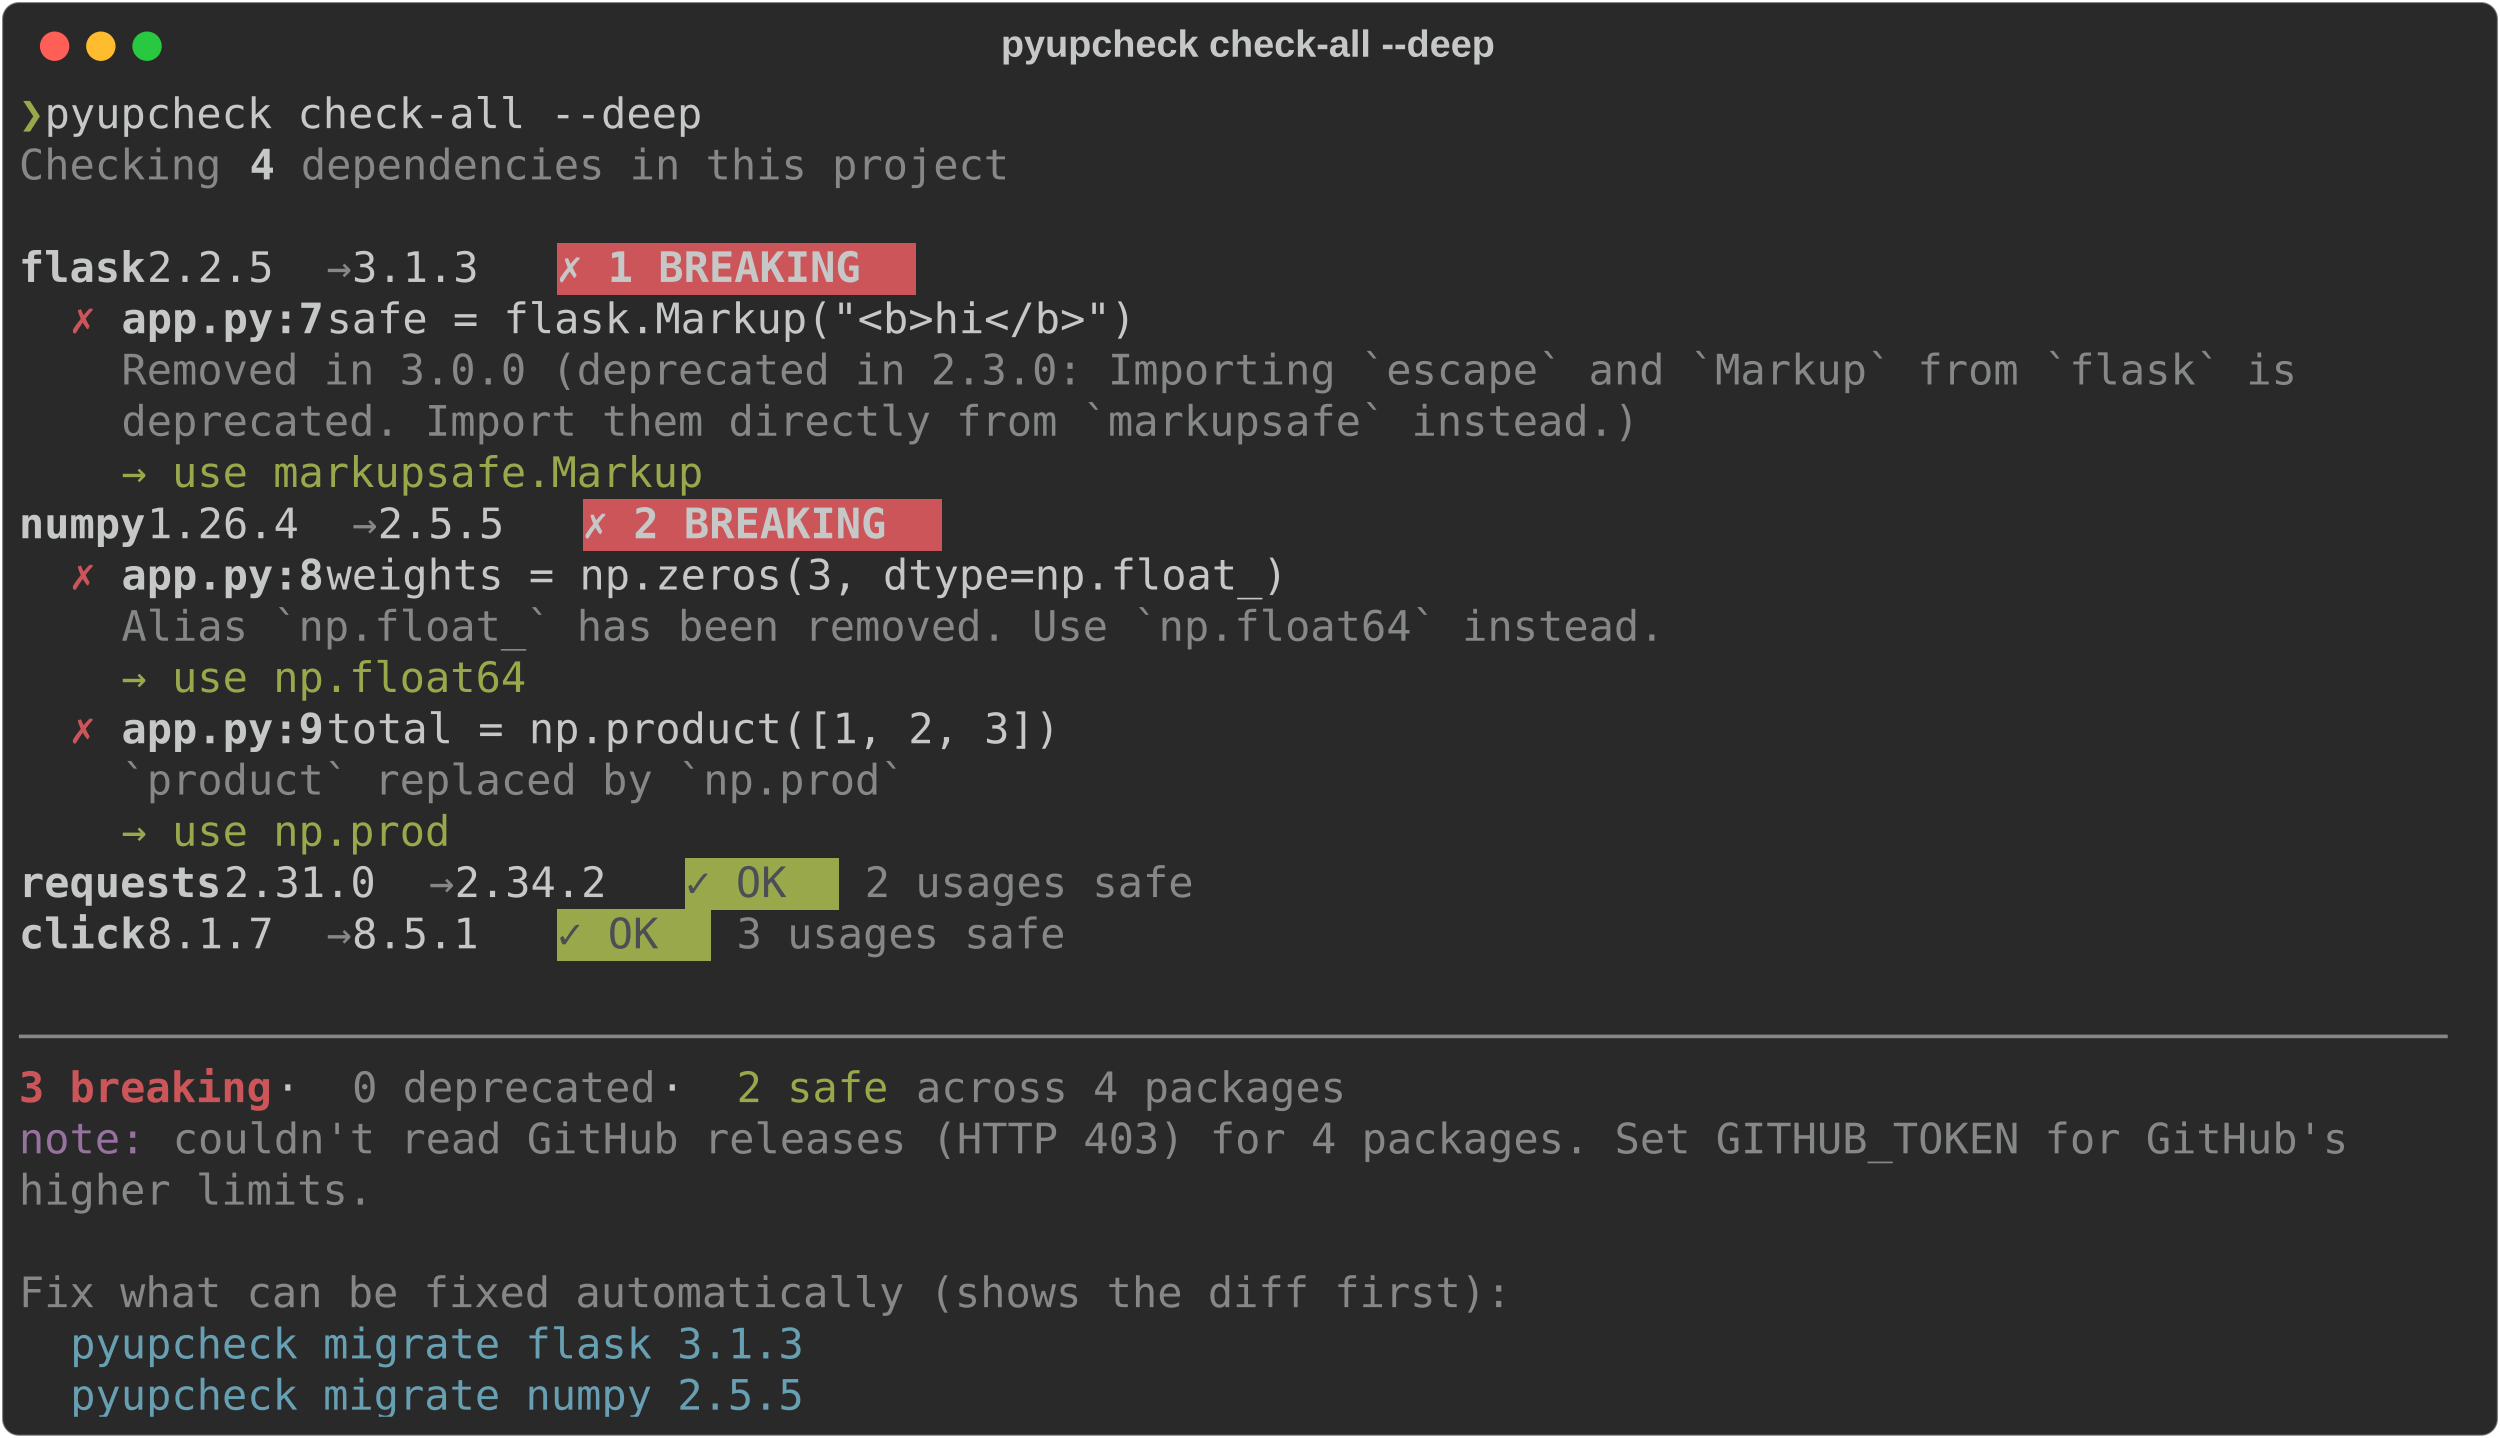
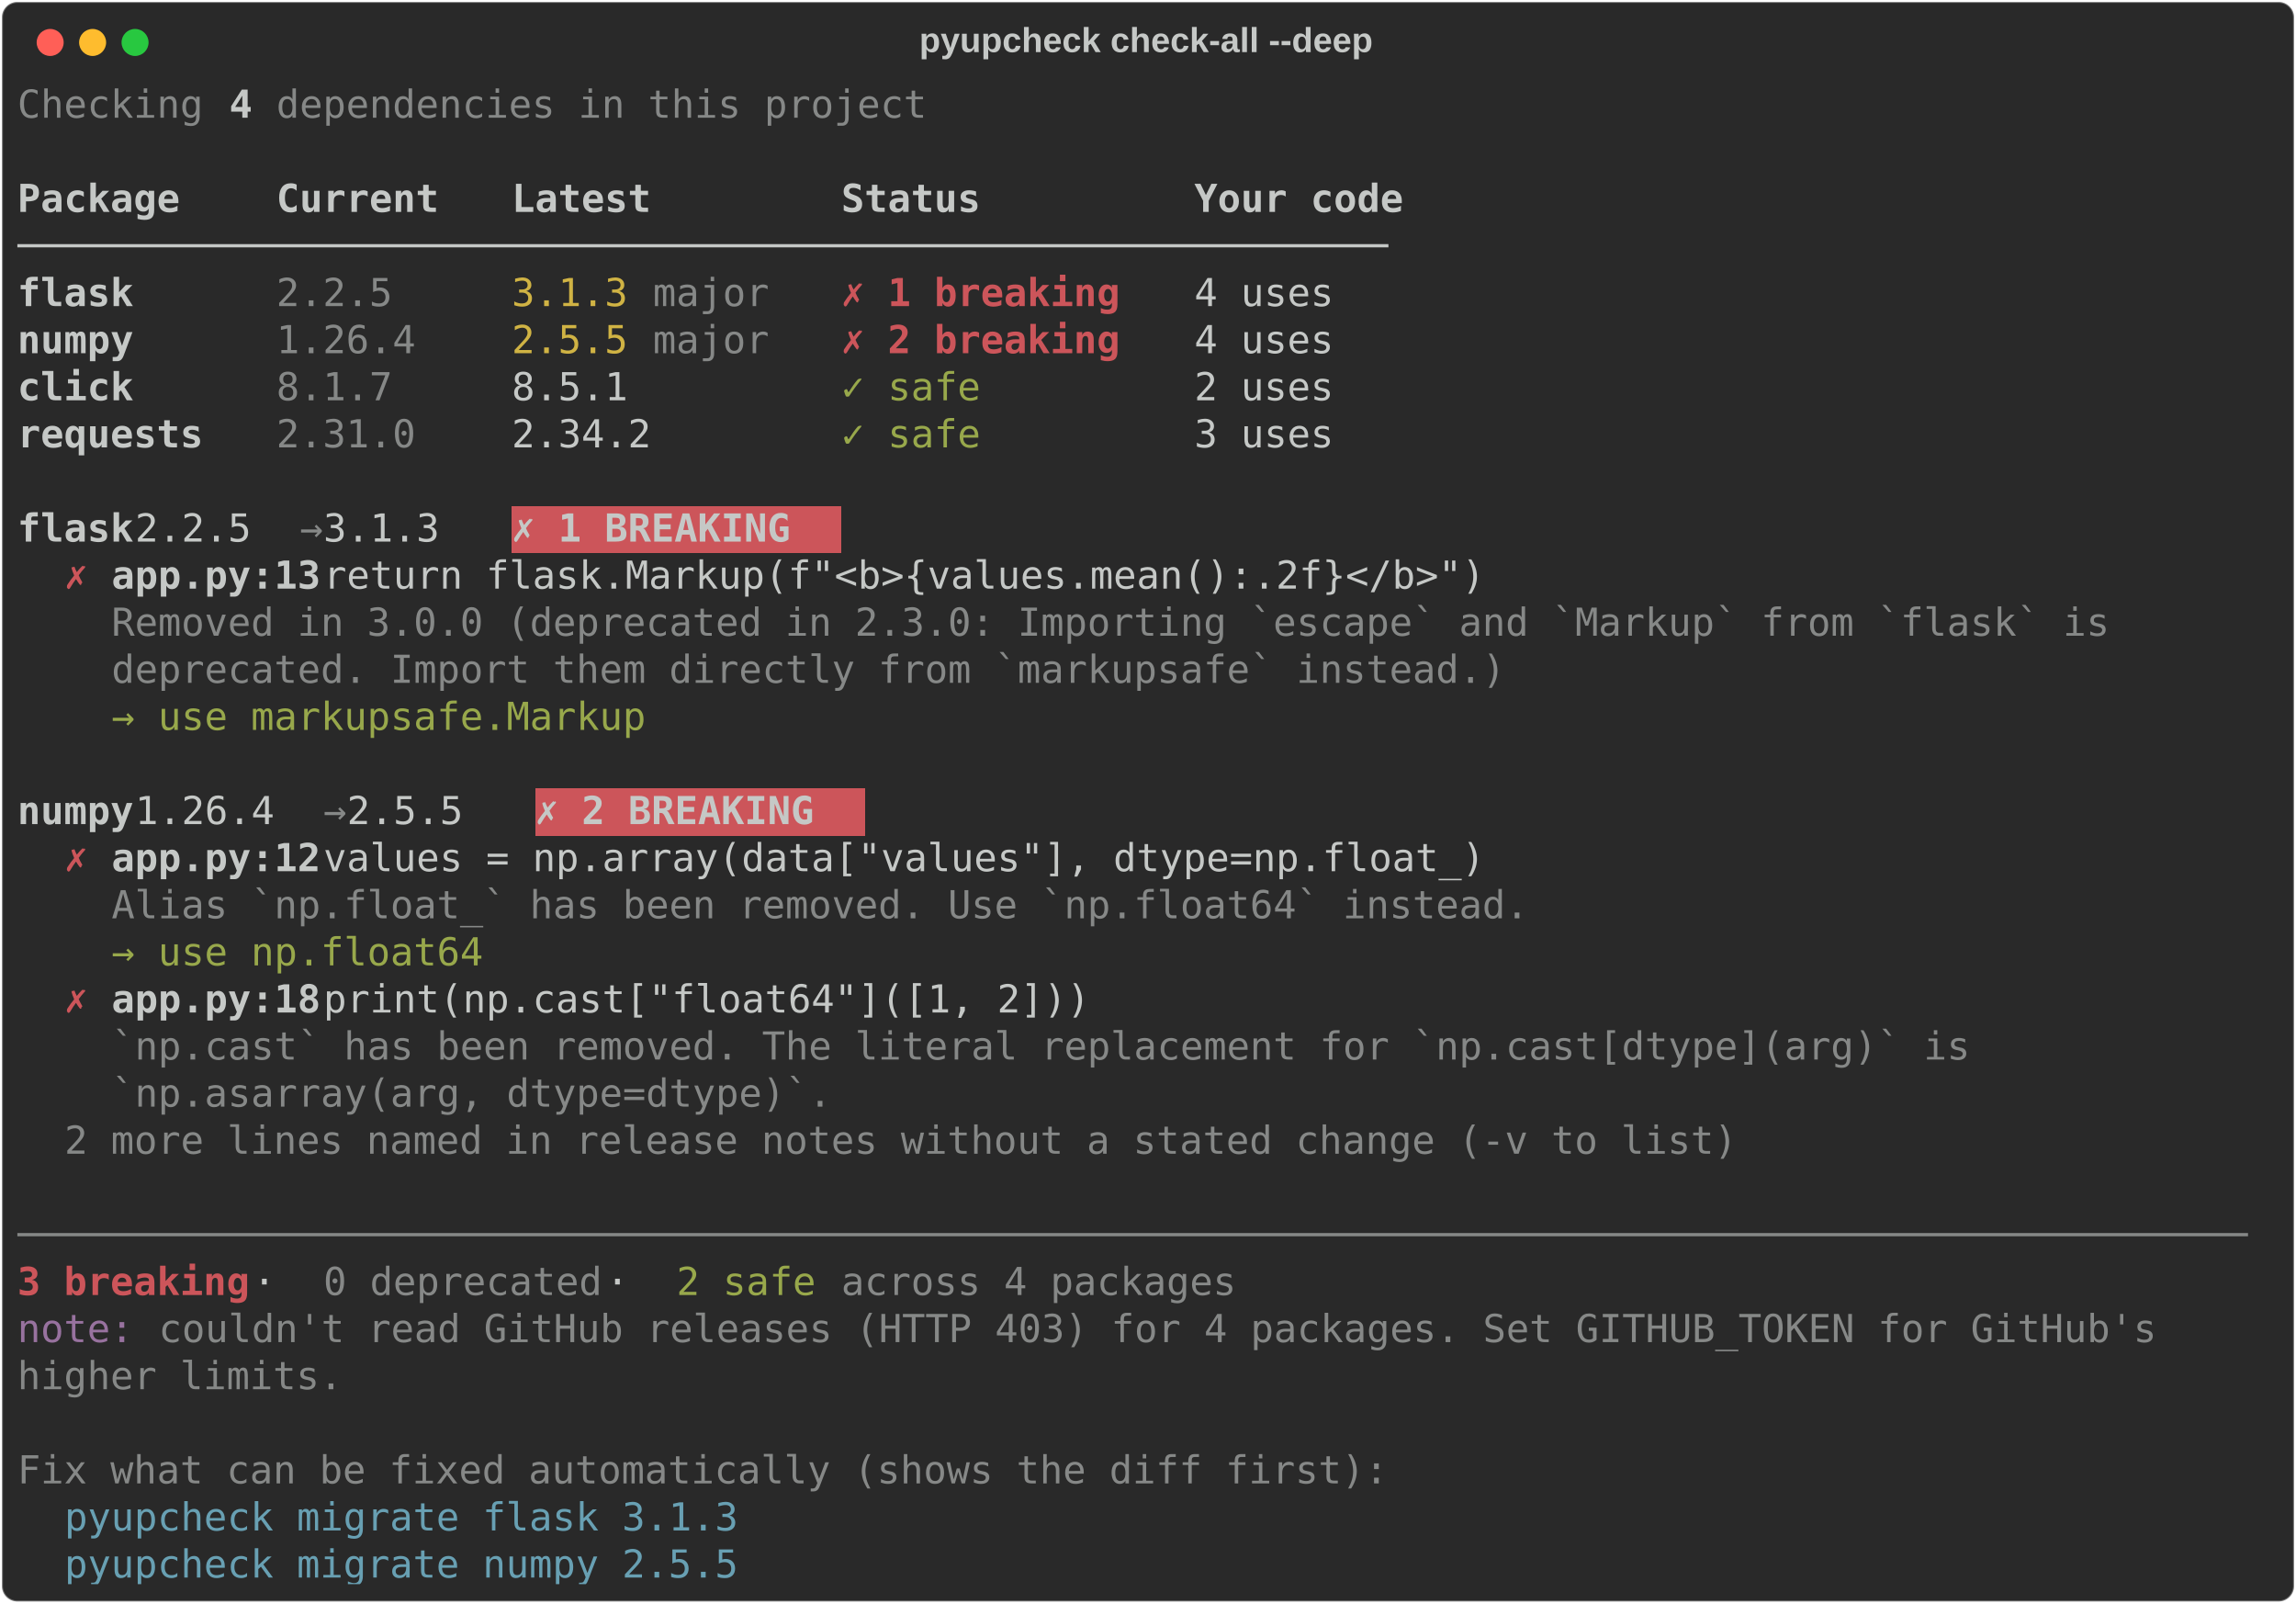
- <svg xmlns="http://www.w3.org/2000/svg" class="rich-terminal" viewBox="0 0 1190 684.4">
+ <svg xmlns="http://www.w3.org/2000/svg" class="rich-terminal" viewBox="0 0 1190 830.8">
  <style>

    @font-face {
        font-family: "Fira Code";
        src: local("FiraCode-Regular"),
                url("https://cdnjs.cloudflare.com/ajax/libs/firacode/6.2.0/woff2/FiraCode-Regular.woff2") format("woff2"),
                url("https://cdnjs.cloudflare.com/ajax/libs/firacode/6.2.0/woff/FiraCode-Regular.woff") format("woff");
        font-style: normal;
        font-weight: 400;
    }
    @font-face {
        font-family: "Fira Code";
        src: local("FiraCode-Bold"),
                url("https://cdnjs.cloudflare.com/ajax/libs/firacode/6.2.0/woff2/FiraCode-Bold.woff2") format("woff2"),
                url("https://cdnjs.cloudflare.com/ajax/libs/firacode/6.2.0/woff/FiraCode-Bold.woff") format("woff");
        font-style: bold;
        font-weight: 700;
    }

-     .terminal-2400002451-matrix {
+     .terminal-2329905098-matrix {
        font-family: Fira Code, monospace;
        font-size: 20px;
        line-height: 24.4px;
        font-variant-east-asian: full-width;
    }

-     .terminal-2400002451-title {
+     .terminal-2329905098-title {
        font-size: 18px;
        font-weight: bold;
        font-family: arial;
    }

-     .terminal-2400002451-r1 { fill: #98a84b }
- .terminal-2400002451-r2 { fill: #c5c8c6 }
- .terminal-2400002451-r3 { fill: #868887 }
- .terminal-2400002451-r4 { fill: #c5c8c6;font-weight: bold }
- .terminal-2400002451-r5 { fill: #cc555a }
- .terminal-2400002451-r6 { fill: #4b4e55 }
- .terminal-2400002451-r7 { fill: #cc555a;font-weight: bold }
- .terminal-2400002451-r8 { fill: #98729f }
- .terminal-2400002451-r9 { fill: #68a0b3 }
+     .terminal-2329905098-r1 { fill: #868887 }
+ .terminal-2329905098-r2 { fill: #c5c8c6 }
+ .terminal-2329905098-r3 { fill: #c5c8c6;font-weight: bold }
+ .terminal-2329905098-r4 { fill: #d0b344 }
+ .terminal-2329905098-r5 { fill: #cc555a;font-weight: bold }
+ .terminal-2329905098-r6 { fill: #98a84b }
+ .terminal-2329905098-r7 { fill: #cc555a }
+ .terminal-2329905098-r8 { fill: #98729f }
+ .terminal-2329905098-r9 { fill: #68a0b3 }
    </style>
  <defs>
-     <clipPath id="terminal-2400002451-clip-terminal">
-       <rect x="0" y="0" width="1170.2" height="633.4" />
-     </clipPath>
-     <clipPath id="terminal-2400002451-line-0">
+     <clipPath id="terminal-2329905098-clip-terminal">
+       <rect x="0" y="0" width="1170.2" height="779.8" />
+     </clipPath>
+     <clipPath id="terminal-2329905098-line-0">
      <rect x="0" y="1.5" width="1171.2" height="24.65" />
    </clipPath>
-     <clipPath id="terminal-2400002451-line-1">
+     <clipPath id="terminal-2329905098-line-1">
      <rect x="0" y="25.9" width="1171.2" height="24.65" />
    </clipPath>
-     <clipPath id="terminal-2400002451-line-2">
+     <clipPath id="terminal-2329905098-line-2">
      <rect x="0" y="50.3" width="1171.2" height="24.65" />
    </clipPath>
-     <clipPath id="terminal-2400002451-line-3">
+     <clipPath id="terminal-2329905098-line-3">
      <rect x="0" y="74.7" width="1171.2" height="24.65" />
    </clipPath>
-     <clipPath id="terminal-2400002451-line-4">
+     <clipPath id="terminal-2329905098-line-4">
      <rect x="0" y="99.1" width="1171.2" height="24.65" />
    </clipPath>
-     <clipPath id="terminal-2400002451-line-5">
+     <clipPath id="terminal-2329905098-line-5">
      <rect x="0" y="123.5" width="1171.2" height="24.65" />
    </clipPath>
-     <clipPath id="terminal-2400002451-line-6">
+     <clipPath id="terminal-2329905098-line-6">
      <rect x="0" y="147.9" width="1171.2" height="24.65" />
    </clipPath>
-     <clipPath id="terminal-2400002451-line-7">
+     <clipPath id="terminal-2329905098-line-7">
      <rect x="0" y="172.3" width="1171.2" height="24.65" />
    </clipPath>
-     <clipPath id="terminal-2400002451-line-8">
+     <clipPath id="terminal-2329905098-line-8">
      <rect x="0" y="196.7" width="1171.2" height="24.65" />
    </clipPath>
-     <clipPath id="terminal-2400002451-line-9">
+     <clipPath id="terminal-2329905098-line-9">
      <rect x="0" y="221.1" width="1171.2" height="24.65" />
    </clipPath>
-     <clipPath id="terminal-2400002451-line-10">
+     <clipPath id="terminal-2329905098-line-10">
      <rect x="0" y="245.5" width="1171.2" height="24.65" />
    </clipPath>
-     <clipPath id="terminal-2400002451-line-11">
+     <clipPath id="terminal-2329905098-line-11">
      <rect x="0" y="269.9" width="1171.2" height="24.65" />
    </clipPath>
-     <clipPath id="terminal-2400002451-line-12">
+     <clipPath id="terminal-2329905098-line-12">
      <rect x="0" y="294.3" width="1171.2" height="24.65" />
    </clipPath>
-     <clipPath id="terminal-2400002451-line-13">
+     <clipPath id="terminal-2329905098-line-13">
      <rect x="0" y="318.7" width="1171.2" height="24.65" />
    </clipPath>
-     <clipPath id="terminal-2400002451-line-14">
+     <clipPath id="terminal-2329905098-line-14">
      <rect x="0" y="343.1" width="1171.2" height="24.65" />
    </clipPath>
-     <clipPath id="terminal-2400002451-line-15">
+     <clipPath id="terminal-2329905098-line-15">
      <rect x="0" y="367.5" width="1171.2" height="24.65" />
    </clipPath>
-     <clipPath id="terminal-2400002451-line-16">
+     <clipPath id="terminal-2329905098-line-16">
      <rect x="0" y="391.9" width="1171.2" height="24.65" />
    </clipPath>
-     <clipPath id="terminal-2400002451-line-17">
+     <clipPath id="terminal-2329905098-line-17">
      <rect x="0" y="416.3" width="1171.2" height="24.65" />
    </clipPath>
-     <clipPath id="terminal-2400002451-line-18">
+     <clipPath id="terminal-2329905098-line-18">
      <rect x="0" y="440.7" width="1171.2" height="24.65" />
    </clipPath>
-     <clipPath id="terminal-2400002451-line-19">
+     <clipPath id="terminal-2329905098-line-19">
      <rect x="0" y="465.1" width="1171.2" height="24.65" />
    </clipPath>
-     <clipPath id="terminal-2400002451-line-20">
+     <clipPath id="terminal-2329905098-line-20">
      <rect x="0" y="489.5" width="1171.2" height="24.65" />
    </clipPath>
-     <clipPath id="terminal-2400002451-line-21">
+     <clipPath id="terminal-2329905098-line-21">
      <rect x="0" y="513.9" width="1171.2" height="24.65" />
    </clipPath>
-     <clipPath id="terminal-2400002451-line-22">
+     <clipPath id="terminal-2329905098-line-22">
      <rect x="0" y="538.3" width="1171.2" height="24.65" />
    </clipPath>
-     <clipPath id="terminal-2400002451-line-23">
+     <clipPath id="terminal-2329905098-line-23">
      <rect x="0" y="562.7" width="1171.2" height="24.65" />
    </clipPath>
-     <clipPath id="terminal-2400002451-line-24">
+     <clipPath id="terminal-2329905098-line-24">
      <rect x="0" y="587.1" width="1171.2" height="24.65" />
    </clipPath>
+     <clipPath id="terminal-2329905098-line-25">
+       <rect x="0" y="611.5" width="1171.2" height="24.65" />
+     </clipPath>
+     <clipPath id="terminal-2329905098-line-26">
+       <rect x="0" y="635.9" width="1171.2" height="24.65" />
+     </clipPath>
+     <clipPath id="terminal-2329905098-line-27">
+       <rect x="0" y="660.3" width="1171.2" height="24.65" />
+     </clipPath>
+     <clipPath id="terminal-2329905098-line-28">
+       <rect x="0" y="684.7" width="1171.2" height="24.65" />
+     </clipPath>
+     <clipPath id="terminal-2329905098-line-29">
+       <rect x="0" y="709.1" width="1171.2" height="24.65" />
+     </clipPath>
+     <clipPath id="terminal-2329905098-line-30">
+       <rect x="0" y="733.5" width="1171.2" height="24.65" />
+     </clipPath>
  </defs>
-   <rect fill="#292929" stroke="rgba(255,255,255,0.35)" stroke-width="1" x="1" y="1" width="1188" height="682.4" rx="8" />
-   <text class="terminal-2400002451-title" fill="#c5c8c6" text-anchor="middle" x="594" y="27">pyupcheck check-all --deep</text>
+   <rect fill="#292929" stroke="rgba(255,255,255,0.35)" stroke-width="1" x="1" y="1" width="1188" height="828.8" rx="8" />
+   <text class="terminal-2329905098-title" fill="#c5c8c6" text-anchor="middle" x="594" y="27">pyupcheck check-all --deep</text>
  <g transform="translate(26,22)">
    <circle cx="0" cy="0" r="7" fill="#ff5f57" />
    <circle cx="22" cy="0" r="7" fill="#febc2e" />
    <circle cx="44" cy="0" r="7" fill="#28c840" />
  </g>
-   <g transform="translate(9, 41)" clip-path="url(#terminal-2400002451-clip-terminal)">
-     <rect fill="#cc555a" x="256.2" y="74.7" width="170.8" height="24.65" shape-rendering="crispEdges" />
-     <rect fill="#cc555a" x="268.4" y="196.7" width="170.8" height="24.65" shape-rendering="crispEdges" />
-     <rect fill="#98a84b" x="317.2" y="367.5" width="73.2" height="24.65" shape-rendering="crispEdges" />
-     <rect fill="#98a84b" x="256.2" y="391.9" width="73.2" height="24.65" shape-rendering="crispEdges" />
-     <g class="terminal-2400002451-matrix">
-       <text class="terminal-2400002451-r1" x="0" y="20" textLength="12.2" clip-path="url(#terminal-2400002451-line-0)">❯</text>
-       <text class="terminal-2400002451-r2" x="12.2" y="20" textLength="329.4" clip-path="url(#terminal-2400002451-line-0)"> pyupcheck check-all --deep</text>
-       <text class="terminal-2400002451-r2" x="1171.2" y="20" textLength="12.2" clip-path="url(#terminal-2400002451-line-0)">
- </text>
-       <text class="terminal-2400002451-r3" x="0" y="44.4" textLength="97.6" clip-path="url(#terminal-2400002451-line-1)">Checking</text>
-       <text class="terminal-2400002451-r4" x="109.8" y="44.4" textLength="12.2" clip-path="url(#terminal-2400002451-line-1)">4</text>
-       <text class="terminal-2400002451-r3" x="134.2" y="44.4" textLength="341.6" clip-path="url(#terminal-2400002451-line-1)">dependencies in this project</text>
-       <text class="terminal-2400002451-r2" x="1171.2" y="44.4" textLength="12.2" clip-path="url(#terminal-2400002451-line-1)">
- </text>
-       <text class="terminal-2400002451-r2" x="1171.2" y="68.8" textLength="12.2" clip-path="url(#terminal-2400002451-line-2)">
- </text>
-       <text class="terminal-2400002451-r4" x="0" y="93.2" textLength="61" clip-path="url(#terminal-2400002451-line-3)">flask</text>
-       <text class="terminal-2400002451-r2" x="61" y="93.2" textLength="85.4" clip-path="url(#terminal-2400002451-line-3)"> 2.2.5 </text>
-       <text class="terminal-2400002451-r3" x="146.4" y="93.2" textLength="12.2" clip-path="url(#terminal-2400002451-line-3)">→</text>
-       <text class="terminal-2400002451-r2" x="158.6" y="93.2" textLength="97.6" clip-path="url(#terminal-2400002451-line-3)"> 3.1.3  </text>
-       <text class="terminal-2400002451-r4" x="256.2" y="93.2" textLength="170.8" clip-path="url(#terminal-2400002451-line-3)"> ✗ 1 BREAKING </text>
-       <text class="terminal-2400002451-r2" x="1171.2" y="93.2" textLength="12.2" clip-path="url(#terminal-2400002451-line-3)">
- </text>
-       <text class="terminal-2400002451-r5" x="24.4" y="117.6" textLength="12.2" clip-path="url(#terminal-2400002451-line-4)">✗</text>
-       <text class="terminal-2400002451-r4" x="48.8" y="117.6" textLength="97.6" clip-path="url(#terminal-2400002451-line-4)">app.py:7</text>
-       <text class="terminal-2400002451-r2" x="146.4" y="117.6" textLength="414.8" clip-path="url(#terminal-2400002451-line-4)">  safe = flask.Markup("&lt;b&gt;hi&lt;/b&gt;")</text>
-       <text class="terminal-2400002451-r2" x="1171.2" y="117.6" textLength="12.2" clip-path="url(#terminal-2400002451-line-4)">
- </text>
-       <text class="terminal-2400002451-r3" x="48.8" y="142" textLength="1061.4" clip-path="url(#terminal-2400002451-line-5)">Removed in 3.0.0 (deprecated in 2.3.0: Importing `escape` and `Markup` from `flask` is </text>
-       <text class="terminal-2400002451-r2" x="1171.2" y="142" textLength="12.2" clip-path="url(#terminal-2400002451-line-5)">
- </text>
-       <text class="terminal-2400002451-r3" x="48.8" y="166.4" textLength="732" clip-path="url(#terminal-2400002451-line-6)">deprecated. Import them directly from `markupsafe` instead.)</text>
-       <text class="terminal-2400002451-r2" x="1171.2" y="166.4" textLength="12.2" clip-path="url(#terminal-2400002451-line-6)">
- </text>
-       <text class="terminal-2400002451-r1" x="48.8" y="190.8" textLength="280.6" clip-path="url(#terminal-2400002451-line-7)">→ use markupsafe.Markup</text>
-       <text class="terminal-2400002451-r2" x="1171.2" y="190.8" textLength="12.2" clip-path="url(#terminal-2400002451-line-7)">
- </text>
-       <text class="terminal-2400002451-r4" x="0" y="215.2" textLength="61" clip-path="url(#terminal-2400002451-line-8)">numpy</text>
-       <text class="terminal-2400002451-r2" x="61" y="215.2" textLength="97.6" clip-path="url(#terminal-2400002451-line-8)"> 1.26.4 </text>
-       <text class="terminal-2400002451-r3" x="158.6" y="215.2" textLength="12.2" clip-path="url(#terminal-2400002451-line-8)">→</text>
-       <text class="terminal-2400002451-r2" x="170.8" y="215.2" textLength="97.6" clip-path="url(#terminal-2400002451-line-8)"> 2.5.5  </text>
-       <text class="terminal-2400002451-r4" x="268.4" y="215.2" textLength="170.8" clip-path="url(#terminal-2400002451-line-8)"> ✗ 2 BREAKING </text>
-       <text class="terminal-2400002451-r2" x="1171.2" y="215.2" textLength="12.2" clip-path="url(#terminal-2400002451-line-8)">
- </text>
-       <text class="terminal-2400002451-r5" x="24.4" y="239.6" textLength="12.2" clip-path="url(#terminal-2400002451-line-9)">✗</text>
-       <text class="terminal-2400002451-r4" x="48.8" y="239.6" textLength="97.6" clip-path="url(#terminal-2400002451-line-9)">app.py:8</text>
-       <text class="terminal-2400002451-r2" x="146.4" y="239.6" textLength="488" clip-path="url(#terminal-2400002451-line-9)">  weights = np.zeros(3, dtype=np.float_)</text>
-       <text class="terminal-2400002451-r2" x="1171.2" y="239.6" textLength="12.2" clip-path="url(#terminal-2400002451-line-9)">
- </text>
-       <text class="terminal-2400002451-r3" x="48.8" y="264" textLength="744.2" clip-path="url(#terminal-2400002451-line-10)">Alias `np.float_` has been removed. Use `np.float64` instead.</text>
-       <text class="terminal-2400002451-r2" x="1171.2" y="264" textLength="12.2" clip-path="url(#terminal-2400002451-line-10)">
- </text>
-       <text class="terminal-2400002451-r1" x="48.8" y="288.4" textLength="195.2" clip-path="url(#terminal-2400002451-line-11)">→ use np.float64</text>
-       <text class="terminal-2400002451-r2" x="1171.2" y="288.4" textLength="12.2" clip-path="url(#terminal-2400002451-line-11)">
- </text>
-       <text class="terminal-2400002451-r5" x="24.4" y="312.8" textLength="12.2" clip-path="url(#terminal-2400002451-line-12)">✗</text>
-       <text class="terminal-2400002451-r4" x="48.8" y="312.8" textLength="97.6" clip-path="url(#terminal-2400002451-line-12)">app.py:9</text>
-       <text class="terminal-2400002451-r2" x="146.4" y="312.8" textLength="378.2" clip-path="url(#terminal-2400002451-line-12)">  total = np.product([1, 2, 3])</text>
-       <text class="terminal-2400002451-r2" x="1171.2" y="312.8" textLength="12.2" clip-path="url(#terminal-2400002451-line-12)">
- </text>
-       <text class="terminal-2400002451-r3" x="48.8" y="337.2" textLength="378.2" clip-path="url(#terminal-2400002451-line-13)">`product` replaced by `np.prod`</text>
-       <text class="terminal-2400002451-r2" x="1171.2" y="337.2" textLength="12.2" clip-path="url(#terminal-2400002451-line-13)">
- </text>
-       <text class="terminal-2400002451-r1" x="48.8" y="361.6" textLength="158.6" clip-path="url(#terminal-2400002451-line-14)">→ use np.prod</text>
-       <text class="terminal-2400002451-r2" x="1171.2" y="361.6" textLength="12.2" clip-path="url(#terminal-2400002451-line-14)">
- </text>
-       <text class="terminal-2400002451-r4" x="0" y="386" textLength="97.6" clip-path="url(#terminal-2400002451-line-15)">requests</text>
-       <text class="terminal-2400002451-r2" x="97.6" y="386" textLength="97.6" clip-path="url(#terminal-2400002451-line-15)"> 2.31.0 </text>
-       <text class="terminal-2400002451-r3" x="195.2" y="386" textLength="12.2" clip-path="url(#terminal-2400002451-line-15)">→</text>
-       <text class="terminal-2400002451-r2" x="207.4" y="386" textLength="109.8" clip-path="url(#terminal-2400002451-line-15)"> 2.34.2  </text>
-       <text class="terminal-2400002451-r6" x="317.2" y="386" textLength="73.2" clip-path="url(#terminal-2400002451-line-15)"> ✓ OK </text>
-       <text class="terminal-2400002451-r3" x="402.6" y="386" textLength="158.6" clip-path="url(#terminal-2400002451-line-15)">2 usages safe</text>
-       <text class="terminal-2400002451-r2" x="1171.2" y="386" textLength="12.2" clip-path="url(#terminal-2400002451-line-15)">
- </text>
-       <text class="terminal-2400002451-r4" x="0" y="410.4" textLength="61" clip-path="url(#terminal-2400002451-line-16)">click</text>
-       <text class="terminal-2400002451-r2" x="61" y="410.4" textLength="85.4" clip-path="url(#terminal-2400002451-line-16)"> 8.1.7 </text>
-       <text class="terminal-2400002451-r3" x="146.4" y="410.4" textLength="12.2" clip-path="url(#terminal-2400002451-line-16)">→</text>
-       <text class="terminal-2400002451-r2" x="158.6" y="410.4" textLength="97.6" clip-path="url(#terminal-2400002451-line-16)"> 8.5.1  </text>
-       <text class="terminal-2400002451-r6" x="256.2" y="410.4" textLength="73.2" clip-path="url(#terminal-2400002451-line-16)"> ✓ OK </text>
-       <text class="terminal-2400002451-r3" x="341.6" y="410.4" textLength="158.6" clip-path="url(#terminal-2400002451-line-16)">3 usages safe</text>
-       <text class="terminal-2400002451-r2" x="1171.2" y="410.4" textLength="12.2" clip-path="url(#terminal-2400002451-line-16)">
- </text>
-       <text class="terminal-2400002451-r2" x="1171.2" y="434.8" textLength="12.2" clip-path="url(#terminal-2400002451-line-17)">
- </text>
-       <text class="terminal-2400002451-r3" x="0" y="459.2" textLength="1171.2" clip-path="url(#terminal-2400002451-line-18)">────────────────────────────────────────────────────────────────────────────────────────────────</text>
-       <text class="terminal-2400002451-r2" x="1171.2" y="459.2" textLength="12.2" clip-path="url(#terminal-2400002451-line-18)">
- </text>
-       <text class="terminal-2400002451-r7" x="0" y="483.6" textLength="122" clip-path="url(#terminal-2400002451-line-19)">3 breaking</text>
-       <text class="terminal-2400002451-r2" x="122" y="483.6" textLength="36.6" clip-path="url(#terminal-2400002451-line-19)"> · </text>
-       <text class="terminal-2400002451-r3" x="158.6" y="483.6" textLength="146.4" clip-path="url(#terminal-2400002451-line-19)">0 deprecated</text>
-       <text class="terminal-2400002451-r2" x="305" y="483.6" textLength="36.6" clip-path="url(#terminal-2400002451-line-19)"> · </text>
-       <text class="terminal-2400002451-r1" x="341.6" y="483.6" textLength="73.2" clip-path="url(#terminal-2400002451-line-19)">2 safe</text>
-       <text class="terminal-2400002451-r3" x="427" y="483.6" textLength="207.4" clip-path="url(#terminal-2400002451-line-19)">across 4 packages</text>
-       <text class="terminal-2400002451-r2" x="1171.2" y="483.6" textLength="12.2" clip-path="url(#terminal-2400002451-line-19)">
- </text>
-       <text class="terminal-2400002451-r8" x="0" y="508" textLength="61" clip-path="url(#terminal-2400002451-line-20)">note:</text>
-       <text class="terminal-2400002451-r3" x="73.2" y="508" textLength="1061.4" clip-path="url(#terminal-2400002451-line-20)">couldn't read GitHub releases (HTTP 403) for 4 packages. Set GITHUB_TOKEN for GitHub's </text>
-       <text class="terminal-2400002451-r2" x="1171.2" y="508" textLength="12.2" clip-path="url(#terminal-2400002451-line-20)">
- </text>
-       <text class="terminal-2400002451-r3" x="0" y="532.4" textLength="170.8" clip-path="url(#terminal-2400002451-line-21)">higher limits.</text>
-       <text class="terminal-2400002451-r2" x="1171.2" y="532.4" textLength="12.2" clip-path="url(#terminal-2400002451-line-21)">
- </text>
-       <text class="terminal-2400002451-r2" x="1171.2" y="556.8" textLength="12.2" clip-path="url(#terminal-2400002451-line-22)">
- </text>
-       <text class="terminal-2400002451-r3" x="0" y="581.2" textLength="719.8" clip-path="url(#terminal-2400002451-line-23)">Fix what can be fixed automatically (shows the diff first):</text>
-       <text class="terminal-2400002451-r2" x="1171.2" y="581.2" textLength="12.2" clip-path="url(#terminal-2400002451-line-23)">
- </text>
-       <text class="terminal-2400002451-r9" x="24.4" y="605.6" textLength="353.8" clip-path="url(#terminal-2400002451-line-24)">pyupcheck migrate flask 3.1.3</text>
-       <text class="terminal-2400002451-r2" x="1171.2" y="605.6" textLength="12.2" clip-path="url(#terminal-2400002451-line-24)">
- </text>
-       <text class="terminal-2400002451-r9" x="24.4" y="630" textLength="353.8" clip-path="url(#terminal-2400002451-line-25)">pyupcheck migrate numpy 2.5.5</text>
-       <text class="terminal-2400002451-r2" x="1171.2" y="630" textLength="12.2" clip-path="url(#terminal-2400002451-line-25)">
+   <g transform="translate(9, 41)" clip-path="url(#terminal-2329905098-clip-terminal)">
+     <rect fill="#cc555a" x="256.2" y="221.1" width="170.8" height="24.65" shape-rendering="crispEdges" />
+     <rect fill="#cc555a" x="268.4" y="367.5" width="170.8" height="24.65" shape-rendering="crispEdges" />
+     <g class="terminal-2329905098-matrix">
+       <text class="terminal-2329905098-r1" x="0" y="20" textLength="97.6" clip-path="url(#terminal-2329905098-line-0)">Checking</text>
+       <text class="terminal-2329905098-r3" x="109.8" y="20" textLength="12.2" clip-path="url(#terminal-2329905098-line-0)">4</text>
+       <text class="terminal-2329905098-r1" x="134.2" y="20" textLength="341.6" clip-path="url(#terminal-2329905098-line-0)">dependencies in this project</text>
+       <text class="terminal-2329905098-r2" x="1171.2" y="20" textLength="12.2" clip-path="url(#terminal-2329905098-line-0)">
+ </text>
+       <text class="terminal-2329905098-r2" x="1171.2" y="44.4" textLength="12.2" clip-path="url(#terminal-2329905098-line-1)">
+ </text>
+       <text class="terminal-2329905098-r3" x="0" y="68.8" textLength="97.6" clip-path="url(#terminal-2329905098-line-2)">Package </text>
+       <text class="terminal-2329905098-r3" x="134.2" y="68.8" textLength="85.4" clip-path="url(#terminal-2329905098-line-2)">Current</text>
+       <text class="terminal-2329905098-r3" x="256.2" y="68.8" textLength="134.2" clip-path="url(#terminal-2329905098-line-2)">Latest     </text>
+       <text class="terminal-2329905098-r3" x="427" y="68.8" textLength="146.4" clip-path="url(#terminal-2329905098-line-2)">Status      </text>
+       <text class="terminal-2329905098-r3" x="610" y="68.8" textLength="109.8" clip-path="url(#terminal-2329905098-line-2)">Your code</text>
+       <text class="terminal-2329905098-r2" x="1171.2" y="68.8" textLength="12.2" clip-path="url(#terminal-2329905098-line-2)">
+ </text>
+       <text class="terminal-2329905098-r2" x="0" y="93.2" textLength="719.8" clip-path="url(#terminal-2329905098-line-3)">───────────────────────────────────────────────────────────</text>
+       <text class="terminal-2329905098-r2" x="1171.2" y="93.2" textLength="12.2" clip-path="url(#terminal-2329905098-line-3)">
+ </text>
+       <text class="terminal-2329905098-r3" x="0" y="117.6" textLength="61" clip-path="url(#terminal-2329905098-line-4)">flask</text>
+       <text class="terminal-2329905098-r1" x="134.2" y="117.6" textLength="85.4" clip-path="url(#terminal-2329905098-line-4)">2.2.5  </text>
+       <text class="terminal-2329905098-r4" x="256.2" y="117.6" textLength="61" clip-path="url(#terminal-2329905098-line-4)">3.1.3</text>
+       <text class="terminal-2329905098-r1" x="329.4" y="117.6" textLength="61" clip-path="url(#terminal-2329905098-line-4)">major</text>
+       <text class="terminal-2329905098-r5" x="427" y="117.6" textLength="146.4" clip-path="url(#terminal-2329905098-line-4)">✗ 1 breaking</text>
+       <text class="terminal-2329905098-r2" x="610" y="117.6" textLength="109.8" clip-path="url(#terminal-2329905098-line-4)">4 uses   </text>
+       <text class="terminal-2329905098-r2" x="1171.2" y="117.6" textLength="12.2" clip-path="url(#terminal-2329905098-line-4)">
+ </text>
+       <text class="terminal-2329905098-r3" x="0" y="142" textLength="61" clip-path="url(#terminal-2329905098-line-5)">numpy</text>
+       <text class="terminal-2329905098-r1" x="134.2" y="142" textLength="85.4" clip-path="url(#terminal-2329905098-line-5)">1.26.4 </text>
+       <text class="terminal-2329905098-r4" x="256.2" y="142" textLength="61" clip-path="url(#terminal-2329905098-line-5)">2.5.5</text>
+       <text class="terminal-2329905098-r1" x="329.4" y="142" textLength="61" clip-path="url(#terminal-2329905098-line-5)">major</text>
+       <text class="terminal-2329905098-r5" x="427" y="142" textLength="146.4" clip-path="url(#terminal-2329905098-line-5)">✗ 2 breaking</text>
+       <text class="terminal-2329905098-r2" x="610" y="142" textLength="109.8" clip-path="url(#terminal-2329905098-line-5)">4 uses   </text>
+       <text class="terminal-2329905098-r2" x="1171.2" y="142" textLength="12.2" clip-path="url(#terminal-2329905098-line-5)">
+ </text>
+       <text class="terminal-2329905098-r3" x="0" y="166.4" textLength="61" clip-path="url(#terminal-2329905098-line-6)">click</text>
+       <text class="terminal-2329905098-r1" x="134.2" y="166.4" textLength="85.4" clip-path="url(#terminal-2329905098-line-6)">8.1.7  </text>
+       <text class="terminal-2329905098-r2" x="256.2" y="166.4" textLength="134.2" clip-path="url(#terminal-2329905098-line-6)">8.5.1      </text>
+       <text class="terminal-2329905098-r6" x="427" y="166.4" textLength="73.2" clip-path="url(#terminal-2329905098-line-6)">✓ safe</text>
+       <text class="terminal-2329905098-r2" x="610" y="166.4" textLength="109.8" clip-path="url(#terminal-2329905098-line-6)">2 uses   </text>
+       <text class="terminal-2329905098-r2" x="1171.2" y="166.4" textLength="12.2" clip-path="url(#terminal-2329905098-line-6)">
+ </text>
+       <text class="terminal-2329905098-r3" x="0" y="190.8" textLength="97.6" clip-path="url(#terminal-2329905098-line-7)">requests</text>
+       <text class="terminal-2329905098-r1" x="134.2" y="190.8" textLength="85.4" clip-path="url(#terminal-2329905098-line-7)">2.31.0 </text>
+       <text class="terminal-2329905098-r2" x="256.2" y="190.8" textLength="134.2" clip-path="url(#terminal-2329905098-line-7)">2.34.2     </text>
+       <text class="terminal-2329905098-r6" x="427" y="190.8" textLength="73.2" clip-path="url(#terminal-2329905098-line-7)">✓ safe</text>
+       <text class="terminal-2329905098-r2" x="610" y="190.8" textLength="109.8" clip-path="url(#terminal-2329905098-line-7)">3 uses   </text>
+       <text class="terminal-2329905098-r2" x="1171.2" y="190.8" textLength="12.2" clip-path="url(#terminal-2329905098-line-7)">
+ </text>
+       <text class="terminal-2329905098-r2" x="1171.2" y="215.2" textLength="12.2" clip-path="url(#terminal-2329905098-line-8)">
+ </text>
+       <text class="terminal-2329905098-r3" x="0" y="239.6" textLength="61" clip-path="url(#terminal-2329905098-line-9)">flask</text>
+       <text class="terminal-2329905098-r2" x="61" y="239.6" textLength="85.4" clip-path="url(#terminal-2329905098-line-9)"> 2.2.5 </text>
+       <text class="terminal-2329905098-r1" x="146.4" y="239.6" textLength="12.2" clip-path="url(#terminal-2329905098-line-9)">→</text>
+       <text class="terminal-2329905098-r2" x="158.6" y="239.6" textLength="97.6" clip-path="url(#terminal-2329905098-line-9)"> 3.1.3  </text>
+       <text class="terminal-2329905098-r3" x="256.2" y="239.6" textLength="170.8" clip-path="url(#terminal-2329905098-line-9)"> ✗ 1 BREAKING </text>
+       <text class="terminal-2329905098-r2" x="1171.2" y="239.6" textLength="12.2" clip-path="url(#terminal-2329905098-line-9)">
+ </text>
+       <text class="terminal-2329905098-r7" x="24.4" y="264" textLength="12.2" clip-path="url(#terminal-2329905098-line-10)">✗</text>
+       <text class="terminal-2329905098-r3" x="48.8" y="264" textLength="109.8" clip-path="url(#terminal-2329905098-line-10)">app.py:13</text>
+       <text class="terminal-2329905098-r2" x="158.6" y="264" textLength="634.4" clip-path="url(#terminal-2329905098-line-10)">  return flask.Markup(f"&lt;b&gt;{values.mean():.2f}&lt;/b&gt;")</text>
+       <text class="terminal-2329905098-r2" x="1171.2" y="264" textLength="12.2" clip-path="url(#terminal-2329905098-line-10)">
+ </text>
+       <text class="terminal-2329905098-r1" x="48.8" y="288.4" textLength="1061.4" clip-path="url(#terminal-2329905098-line-11)">Removed in 3.0.0 (deprecated in 2.3.0: Importing `escape` and `Markup` from `flask` is </text>
+       <text class="terminal-2329905098-r2" x="1171.2" y="288.4" textLength="12.2" clip-path="url(#terminal-2329905098-line-11)">
+ </text>
+       <text class="terminal-2329905098-r1" x="48.8" y="312.8" textLength="732" clip-path="url(#terminal-2329905098-line-12)">deprecated. Import them directly from `markupsafe` instead.)</text>
+       <text class="terminal-2329905098-r2" x="1171.2" y="312.8" textLength="12.2" clip-path="url(#terminal-2329905098-line-12)">
+ </text>
+       <text class="terminal-2329905098-r6" x="48.8" y="337.2" textLength="280.6" clip-path="url(#terminal-2329905098-line-13)">→ use markupsafe.Markup</text>
+       <text class="terminal-2329905098-r2" x="1171.2" y="337.2" textLength="12.2" clip-path="url(#terminal-2329905098-line-13)">
+ </text>
+       <text class="terminal-2329905098-r2" x="1171.2" y="361.6" textLength="12.2" clip-path="url(#terminal-2329905098-line-14)">
+ </text>
+       <text class="terminal-2329905098-r3" x="0" y="386" textLength="61" clip-path="url(#terminal-2329905098-line-15)">numpy</text>
+       <text class="terminal-2329905098-r2" x="61" y="386" textLength="97.6" clip-path="url(#terminal-2329905098-line-15)"> 1.26.4 </text>
+       <text class="terminal-2329905098-r1" x="158.6" y="386" textLength="12.2" clip-path="url(#terminal-2329905098-line-15)">→</text>
+       <text class="terminal-2329905098-r2" x="170.8" y="386" textLength="97.6" clip-path="url(#terminal-2329905098-line-15)"> 2.5.5  </text>
+       <text class="terminal-2329905098-r3" x="268.4" y="386" textLength="170.8" clip-path="url(#terminal-2329905098-line-15)"> ✗ 2 BREAKING </text>
+       <text class="terminal-2329905098-r2" x="1171.2" y="386" textLength="12.2" clip-path="url(#terminal-2329905098-line-15)">
+ </text>
+       <text class="terminal-2329905098-r7" x="24.4" y="410.4" textLength="12.2" clip-path="url(#terminal-2329905098-line-16)">✗</text>
+       <text class="terminal-2329905098-r3" x="48.8" y="410.4" textLength="109.8" clip-path="url(#terminal-2329905098-line-16)">app.py:12</text>
+       <text class="terminal-2329905098-r2" x="158.6" y="410.4" textLength="634.4" clip-path="url(#terminal-2329905098-line-16)">  values = np.array(data["values"], dtype=np.float_)</text>
+       <text class="terminal-2329905098-r2" x="1171.2" y="410.4" textLength="12.2" clip-path="url(#terminal-2329905098-line-16)">
+ </text>
+       <text class="terminal-2329905098-r1" x="48.8" y="434.8" textLength="744.2" clip-path="url(#terminal-2329905098-line-17)">Alias `np.float_` has been removed. Use `np.float64` instead.</text>
+       <text class="terminal-2329905098-r2" x="1171.2" y="434.8" textLength="12.2" clip-path="url(#terminal-2329905098-line-17)">
+ </text>
+       <text class="terminal-2329905098-r6" x="48.8" y="459.2" textLength="195.2" clip-path="url(#terminal-2329905098-line-18)">→ use np.float64</text>
+       <text class="terminal-2329905098-r2" x="1171.2" y="459.2" textLength="12.2" clip-path="url(#terminal-2329905098-line-18)">
+ </text>
+       <text class="terminal-2329905098-r7" x="24.4" y="483.6" textLength="12.2" clip-path="url(#terminal-2329905098-line-19)">✗</text>
+       <text class="terminal-2329905098-r3" x="48.8" y="483.6" textLength="109.8" clip-path="url(#terminal-2329905098-line-19)">app.py:18</text>
+       <text class="terminal-2329905098-r2" x="158.6" y="483.6" textLength="427" clip-path="url(#terminal-2329905098-line-19)">  print(np.cast["float64"]([1, 2]))</text>
+       <text class="terminal-2329905098-r2" x="1171.2" y="483.6" textLength="12.2" clip-path="url(#terminal-2329905098-line-19)">
+ </text>
+       <text class="terminal-2329905098-r1" x="48.8" y="508" textLength="988.2" clip-path="url(#terminal-2329905098-line-20)">`np.cast` has been removed. The literal replacement for `np.cast[dtype](arg)` is </text>
+       <text class="terminal-2329905098-r2" x="1171.2" y="508" textLength="12.2" clip-path="url(#terminal-2329905098-line-20)">
+ </text>
+       <text class="terminal-2329905098-r1" x="48.8" y="532.4" textLength="378.2" clip-path="url(#terminal-2329905098-line-21)">`np.asarray(arg, dtype=dtype)`.</text>
+       <text class="terminal-2329905098-r2" x="1171.2" y="532.4" textLength="12.2" clip-path="url(#terminal-2329905098-line-21)">
+ </text>
+       <text class="terminal-2329905098-r1" x="24.4" y="556.8" textLength="878.4" clip-path="url(#terminal-2329905098-line-22)">2 more lines named in release notes without a stated change (-v to list)</text>
+       <text class="terminal-2329905098-r2" x="1171.2" y="556.8" textLength="12.2" clip-path="url(#terminal-2329905098-line-22)">
+ </text>
+       <text class="terminal-2329905098-r2" x="1171.2" y="581.2" textLength="12.2" clip-path="url(#terminal-2329905098-line-23)">
+ </text>
+       <text class="terminal-2329905098-r1" x="0" y="605.6" textLength="1171.2" clip-path="url(#terminal-2329905098-line-24)">────────────────────────────────────────────────────────────────────────────────────────────────</text>
+       <text class="terminal-2329905098-r2" x="1171.2" y="605.6" textLength="12.2" clip-path="url(#terminal-2329905098-line-24)">
+ </text>
+       <text class="terminal-2329905098-r5" x="0" y="630" textLength="122" clip-path="url(#terminal-2329905098-line-25)">3 breaking</text>
+       <text class="terminal-2329905098-r2" x="122" y="630" textLength="36.6" clip-path="url(#terminal-2329905098-line-25)"> · </text>
+       <text class="terminal-2329905098-r1" x="158.6" y="630" textLength="146.4" clip-path="url(#terminal-2329905098-line-25)">0 deprecated</text>
+       <text class="terminal-2329905098-r2" x="305" y="630" textLength="36.6" clip-path="url(#terminal-2329905098-line-25)"> · </text>
+       <text class="terminal-2329905098-r6" x="341.6" y="630" textLength="73.2" clip-path="url(#terminal-2329905098-line-25)">2 safe</text>
+       <text class="terminal-2329905098-r1" x="427" y="630" textLength="207.4" clip-path="url(#terminal-2329905098-line-25)">across 4 packages</text>
+       <text class="terminal-2329905098-r2" x="1171.2" y="630" textLength="12.2" clip-path="url(#terminal-2329905098-line-25)">
+ </text>
+       <text class="terminal-2329905098-r8" x="0" y="654.4" textLength="61" clip-path="url(#terminal-2329905098-line-26)">note:</text>
+       <text class="terminal-2329905098-r1" x="73.2" y="654.4" textLength="1061.4" clip-path="url(#terminal-2329905098-line-26)">couldn't read GitHub releases (HTTP 403) for 4 packages. Set GITHUB_TOKEN for GitHub's </text>
+       <text class="terminal-2329905098-r2" x="1171.2" y="654.4" textLength="12.2" clip-path="url(#terminal-2329905098-line-26)">
+ </text>
+       <text class="terminal-2329905098-r1" x="0" y="678.8" textLength="170.8" clip-path="url(#terminal-2329905098-line-27)">higher limits.</text>
+       <text class="terminal-2329905098-r2" x="1171.2" y="678.8" textLength="12.2" clip-path="url(#terminal-2329905098-line-27)">
+ </text>
+       <text class="terminal-2329905098-r2" x="1171.2" y="703.2" textLength="12.2" clip-path="url(#terminal-2329905098-line-28)">
+ </text>
+       <text class="terminal-2329905098-r1" x="0" y="727.6" textLength="719.8" clip-path="url(#terminal-2329905098-line-29)">Fix what can be fixed automatically (shows the diff first):</text>
+       <text class="terminal-2329905098-r2" x="1171.2" y="727.6" textLength="12.2" clip-path="url(#terminal-2329905098-line-29)">
+ </text>
+       <text class="terminal-2329905098-r9" x="24.4" y="752" textLength="353.8" clip-path="url(#terminal-2329905098-line-30)">pyupcheck migrate flask 3.1.3</text>
+       <text class="terminal-2329905098-r2" x="1171.2" y="752" textLength="12.2" clip-path="url(#terminal-2329905098-line-30)">
+ </text>
+       <text class="terminal-2329905098-r9" x="24.4" y="776.4" textLength="353.8" clip-path="url(#terminal-2329905098-line-31)">pyupcheck migrate numpy 2.5.5</text>
+       <text class="terminal-2329905098-r2" x="1171.2" y="776.4" textLength="12.2" clip-path="url(#terminal-2329905098-line-31)">
</text>
    </g>
  </g>
</svg>
